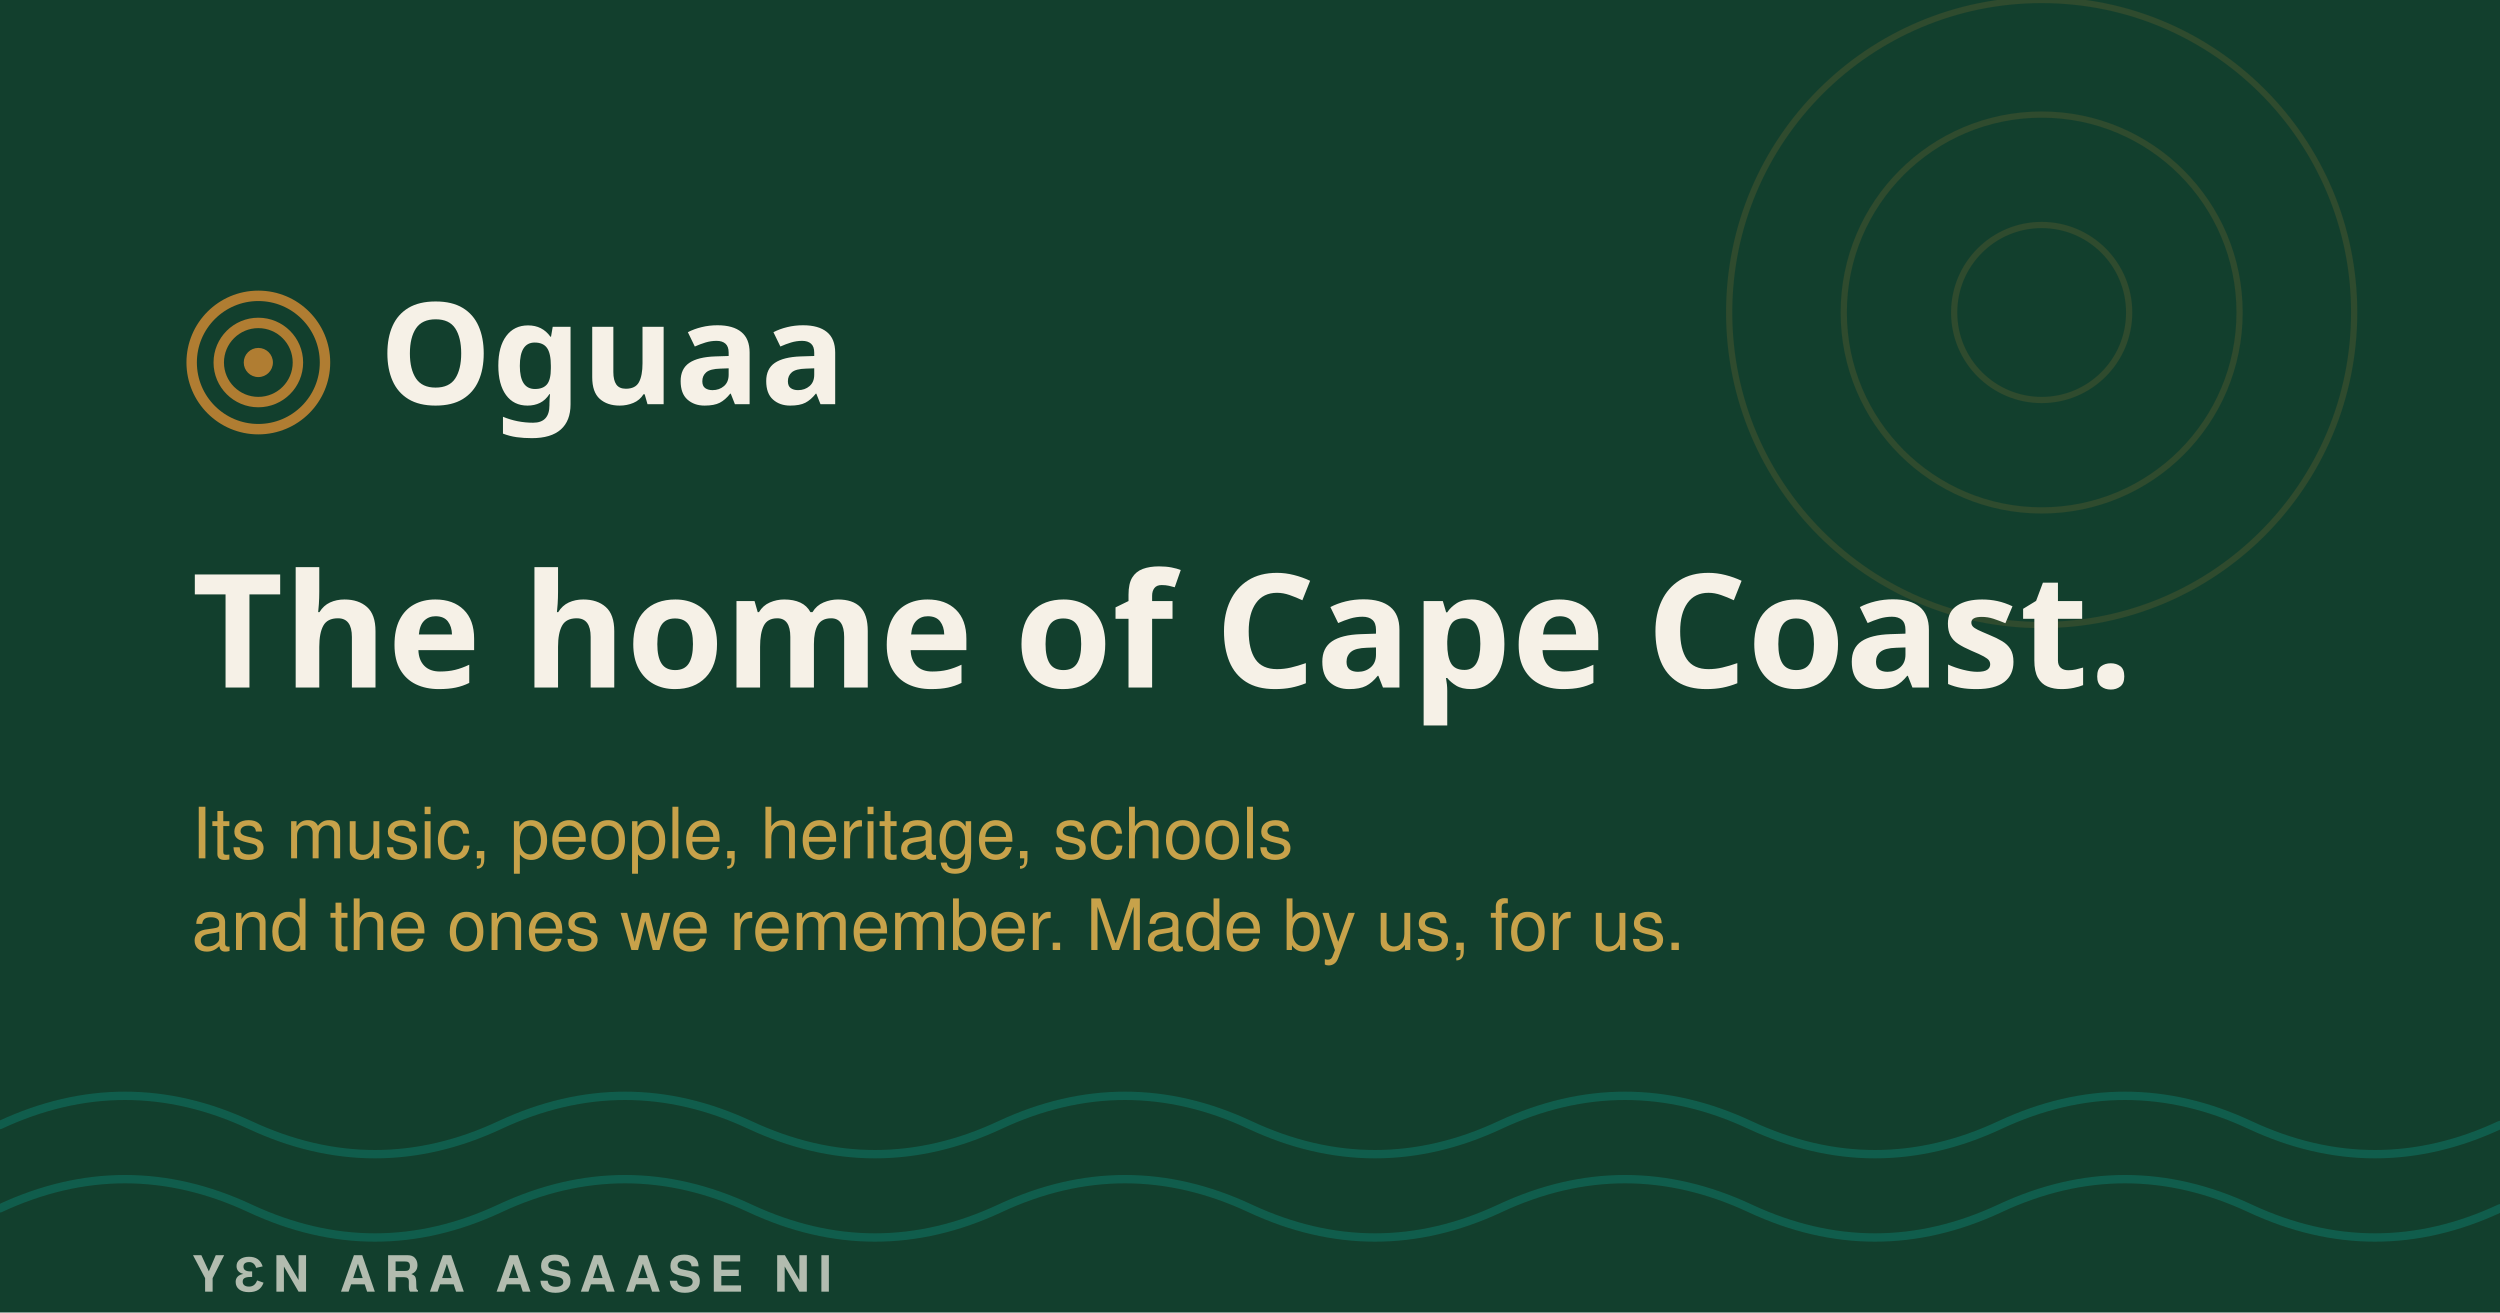
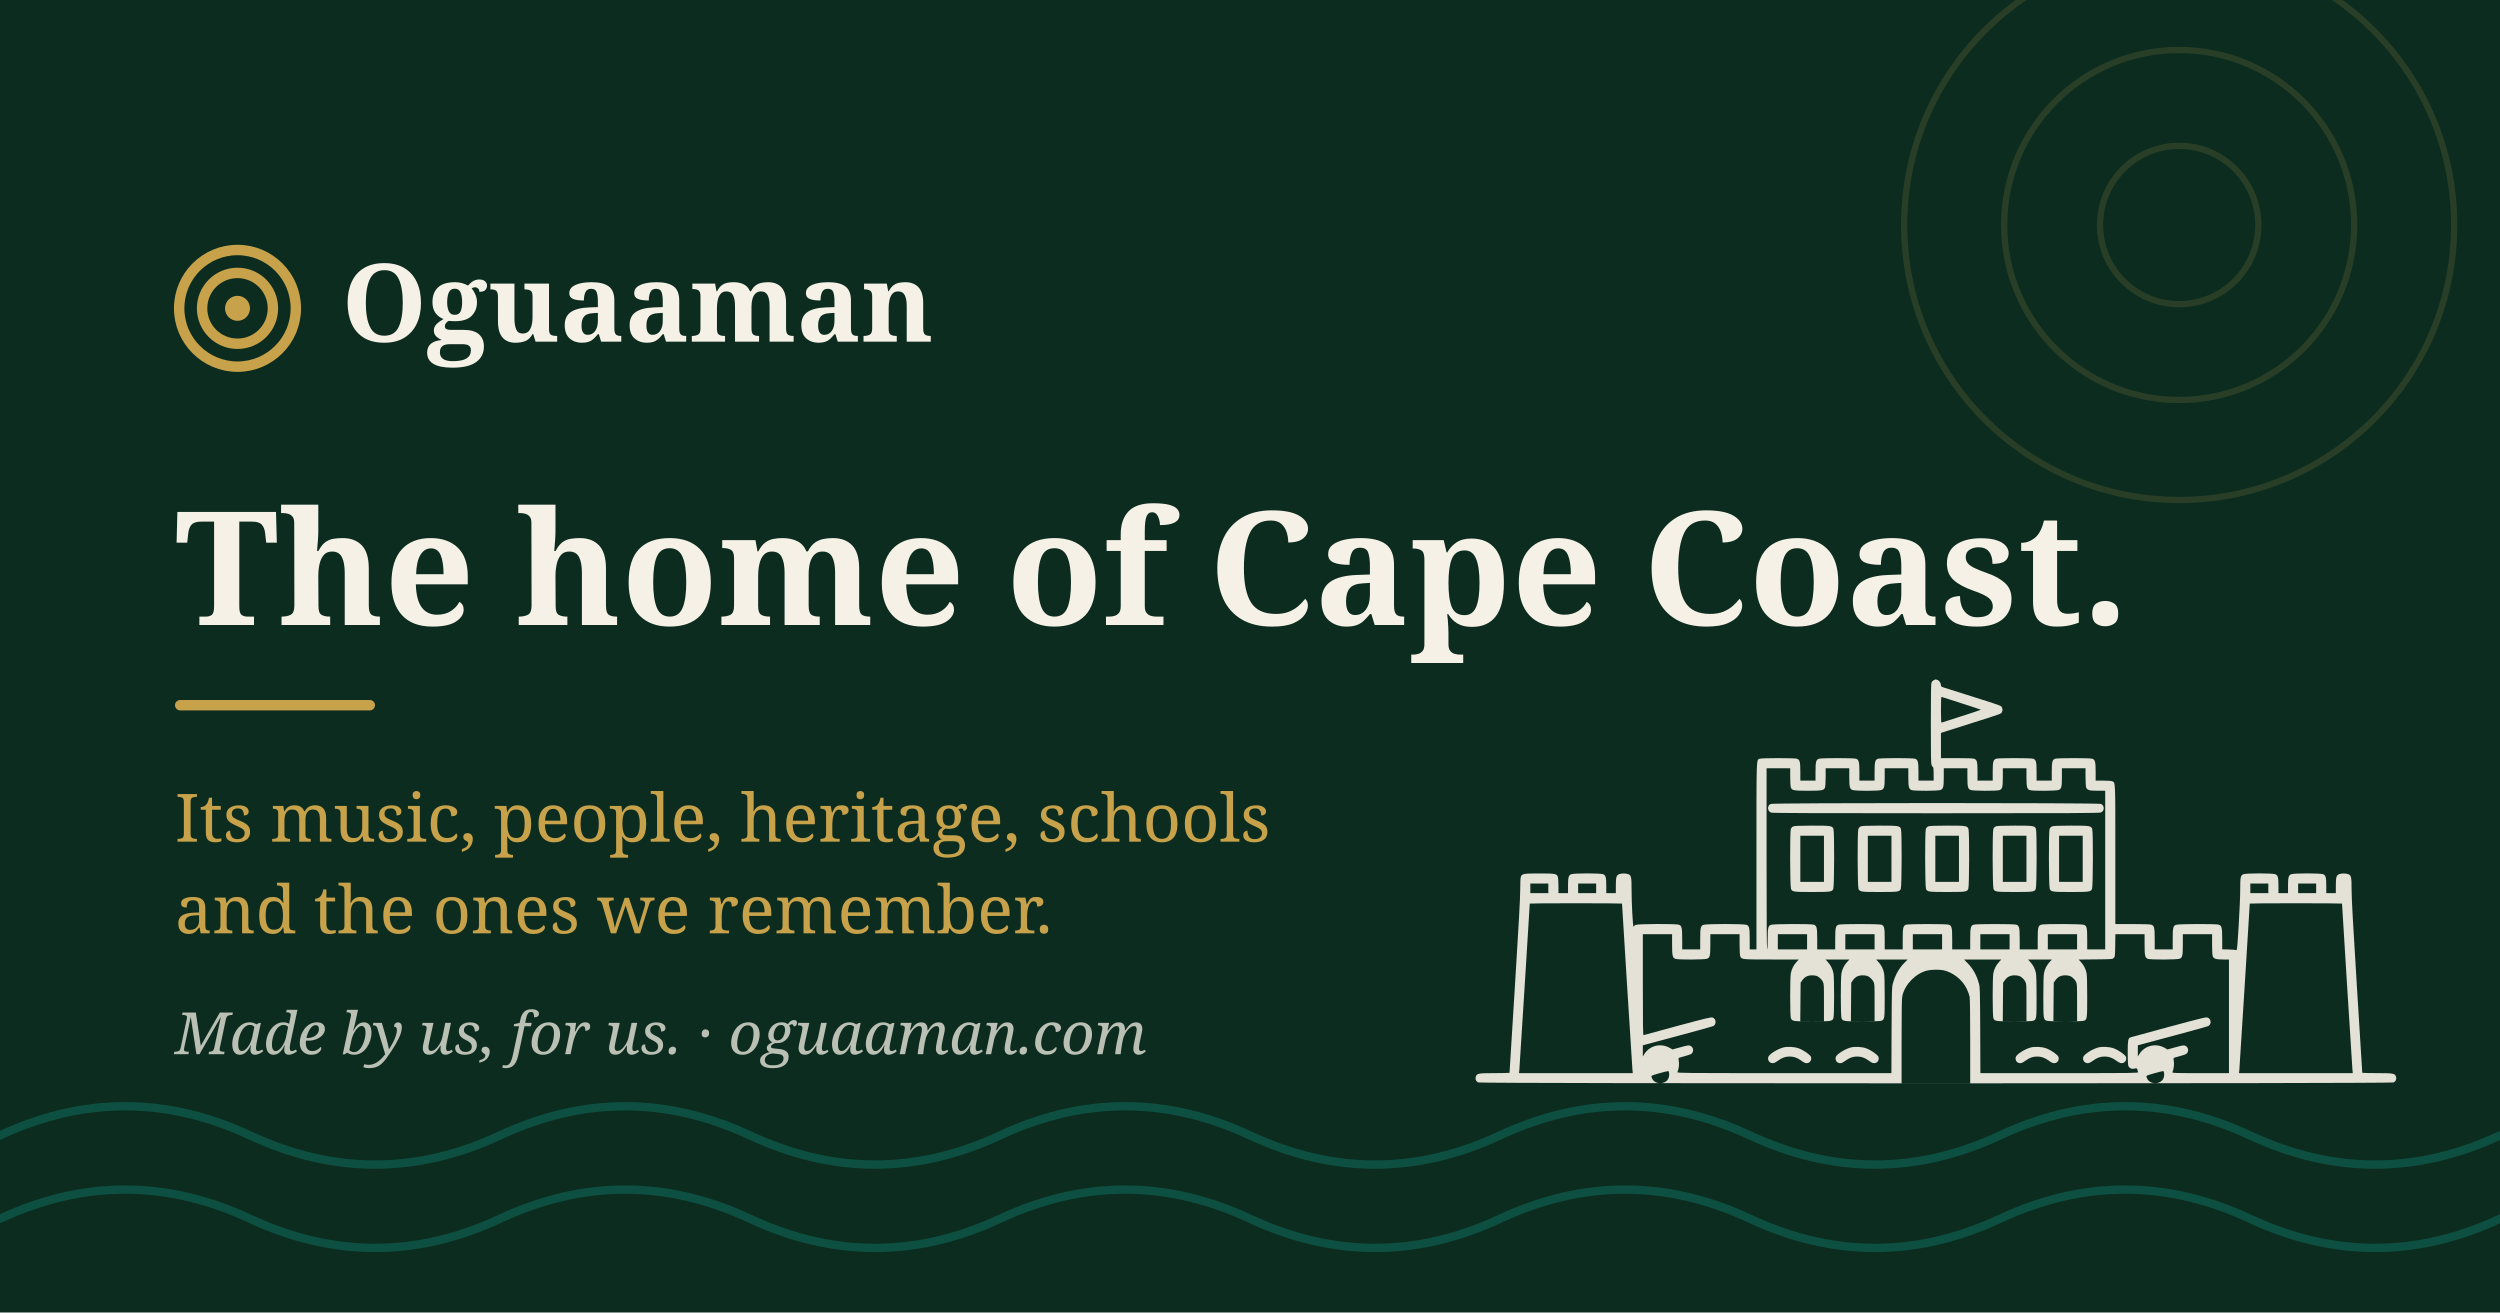
<svg xmlns="http://www.w3.org/2000/svg" viewBox="0 0 1200 630" width="1200" height="630">
-   <rect width="1200" height="630" fill="#123F2D" />
-   <g fill="none" stroke="#B07D32" stroke-width="3" opacity="0.18">
-     <circle cx="980" cy="150" r="150" />
-     <circle cx="980" cy="150" r="95" />
-     <circle cx="980" cy="150" r="42" />
+   <rect width="1200" height="630" fill="#0C2C1F" />
+   <g fill="none" stroke="#C7A24A" stroke-width="3" opacity="0.16">
+     <circle cx="1046" cy="108" r="132" />
+     <circle cx="1046" cy="108" r="84" />
+     <circle cx="1046" cy="108" r="38" />
  </g>
-   <g fill="none" stroke="#0E7C6B" stroke-width="4" opacity="0.5" stroke-linecap="round">
-     <path d="M0 540 q60 -28 120 0 t120 0 t120 0 t120 0 t120 0 t120 0 t120 0 t120 0 t120 0 t120 0" />
-     <path d="M0 580 q60 -28 120 0 t120 0 t120 0 t120 0 t120 0 t120 0 t120 0 t120 0 t120 0 t120 0" />
+   <g transform="translate(700,318) scale(0.27)" opacity="0.92">
+     <g transform="translate(0,777) scale(0.1,-0.1)" fill="#F6F1E7">
+       <path d="M8454 7456 c-20 -9 -35 -25 -43 -46 -8 -24 -11 -237 -11 -732 0 -587 2 -704 14 -733 8 -19 20 -35 25 -35 7 0 11 -43 11 -120 l0 -120 -135 0 -135 0 0 155 c0 180 -9 216 -60 234 -45 15 -615 15 -660 0 -51 -18 -60 -54 -60 -234 l0 -155 -135 0 -135 0 0 155 c0 180 -9 216 -60 234 -45 15 -615 15 -660 0 -51 -18 -60 -54 -60 -234 l0 -155 -135 0 -135 0 0 155 c0 180 -9 216 -60 234 -22 7 -134 11 -330 11 -196 0 -308 -4 -330 -11 -64 -23 -60 86 -60 -1734 l0 -1655 -60 0 -60 0 0 179 c0 205 -7 237 -56 257 -49 20 -719 20 -768 0 -49 -20 -56 -52 -56 -257 l0 -179 -160 0 -160 0 0 180 c0 207 -8 240 -60 259 -53 18 -721 15 -765 -3 -19 -8 -35 -20 -35 -27 0 -7 -3 -10 -6 -6 -12 11 -34 426 -34 638 0 245 -6 274 -56 295 -43 18 -125 18 -168 0 -46 -19 -56 -55 -56 -207 l0 -129 -85 0 -85 0 0 129 c0 152 -10 188 -56 207 -48 20 -520 20 -568 0 -46 -19 -56 -55 -56 -207 l0 -129 -85 0 -85 0 0 129 c0 70 -5 143 -11 161 -20 55 -46 60 -329 60 -283 0 -309 -5 -329 -60 -7 -21 -11 -111 -11 -237 0 -146 -28 -646 -95 -1723 -52 -835 -95 -1521 -95 -1524 0 -3 -117 -6 -260 -6 -292 0 -319 -5 -338 -59 -16 -46 2 -90 44 -107 50 -21 16218 -21 16268 0 42 17 60 61 44 107 -19 54 -46 59 -338 59 -143 0 -260 3 -260 6 0 3 -43 689 -95 1524 -67 1077 -95 1577 -95 1723 0 232 -6 262 -56 283 -43 18 -125 18 -168 0 -46 -19 -56 -55 -56 -207 l0 -129 -85 0 -85 0 0 129 c0 152 -10 188 -56 207 -48 20 -520 20 -568 0 -46 -19 -56 -55 -56 -207 l0 -129 -85 0 -85 0 0 129 c0 152 -10 188 -56 207 -48 20 -520 20 -568 0 -50 -21 -56 -51 -56 -270 1 -105 -12 -393 -27 -639 -24 -395 -29 -447 -43 -440 -8 4 -68 9 -132 11 l-118 3 0 180 c0 206 -8 239 -60 258 -52 17 -720 15 -764 -3 -49 -20 -56 -52 -56 -257 l0 -179 -160 0 -160 0 0 180 c0 207 -8 240 -60 259 -22 7 -136 11 -336 11 l-304 0 0 1235 c0 1343 3 1277 -55 1303 -16 7 -77 12 -160 12 l-135 0 0 155 c0 180 -9 216 -60 234 -45 15 -615 15 -660 0 -51 -18 -60 -54 -60 -234 l0 -155 -135 0 -135 0 0 155 c0 180 -9 216 -60 234 -45 15 -615 15 -660 0 -51 -18 -60 -54 -60 -234 l0 -155 -135 0 -135 0 0 155 c0 180 -9 216 -60 234 -22 7 -129 11 -311 11 l-279 0 0 224 0 224 48 16 c26 8 247 78 492 156 565 179 529 165 546 206 12 29 12 39 0 68 -17 41 19 27 -546 206 -245 78 -466 148 -492 156 -36 12 -48 21 -48 35 0 42 -27 86 -60 98 -18 6 -33 11 -34 11 -1 -1 -15 -7 -32 -14z m494 -412 c188 -60 342 -111 342 -114 0 -3 -154 -54 -342 -114 -189 -60 -349 -111 -355 -114 -10 -3 -13 46 -13 228 0 182 3 231 13 228 6 -3 166 -54 355 -114z m-3048 -1308 c0 -88 5 -167 11 -186 19 -54 48 -60 304 -60 256 0 285 6 304 60 6 19 11 98 11 186 l0 154 210 0 210 0 0 -154 c0 -178 8 -212 56 -232 48 -20 470 -20 518 0 48 20 56 54 56 232 l0 154 210 0 210 0 0 -155 c0 -180 9 -216 60 -234 50 -17 471 -15 514 3 48 20 56 54 56 232 l0 154 210 0 210 0 0 -154 c0 -178 8 -212 56 -232 43 -18 464 -20 514 -3 51 18 60 54 60 234 l0 155 210 0 210 0 0 -155 c0 -180 9 -216 60 -234 50 -17 471 -15 514 3 48 20 56 54 56 232 l0 154 210 0 210 0 0 -154 c0 -88 5 -167 11 -186 18 -49 55 -60 209 -60 l130 0 0 -1410 0 -1410 -160 0 -160 0 0 179 c0 205 -7 237 -56 257 -44 18 -712 20 -764 3 -52 -19 -60 -52 -60 -259 l0 -180 -160 0 -160 0 0 180 c0 207 -8 240 -60 259 -46 15 -714 15 -760 0 -52 -19 -60 -52 -60 -259 l0 -180 -160 0 -160 0 0 180 c0 207 -8 240 -60 259 -46 15 -714 15 -760 0 -52 -19 -60 -52 -60 -259 l0 -180 -160 0 -160 0 0 180 c0 207 -8 240 -60 259 -46 15 -714 15 -760 0 -52 -19 -60 -52 -60 -259 l0 -180 -160 0 -160 0 0 180 c0 207 -8 240 -60 259 -52 17 -720 15 -764 -3 -49 -20 -56 -52 -56 -257 0 -113 -4 -179 -10 -179 -7 0 -10 543 -10 1610 l0 1610 210 0 210 0 0 -154z m-4300 -1981 l0 -85 -160 0 -160 0 0 85 0 85 160 0 160 0 0 -85z m850 0 l0 -85 -160 0 -160 0 0 85 0 85 160 0 160 0 0 -85z m11950 0 l0 -85 -160 0 -160 0 0 85 0 85 160 0 160 0 0 -85z m850 0 l0 -85 -160 0 -160 0 0 85 0 85 160 0 160 0 0 -85z m-12340 -271 c0 -23 180 -2902 185 -2951 l6 -63 -1011 0 -1011 0 6 62 c5 50 185 2929 185 2952 0 3 369 6 820 6 451 0 820 -3 820 -6z m12800 0 c0 -23 180 -2902 185 -2951 l6 -63 -1011 0 -1011 0 6 62 c5 50 185 2929 185 2952 0 3 369 6 820 6 451 0 820 -3 820 -6z m-11910 -724 c0 -207 8 -240 60 -259 51 -17 521 -15 564 3 49 20 56 52 56 257 l0 179 260 0 260 0 0 -179 c0 -107 5 -191 11 -211 21 -60 26 -60 560 -60 l482 0 -41 -44 c-52 -57 -87 -126 -101 -201 -16 -84 -15 -766 1 -800 24 -53 41 -55 378 -55 337 0 354 2 378 55 16 34 17 716 1 800 -14 75 -49 144 -101 201 l-41 44 213 0 213 0 -41 -44 c-52 -57 -87 -126 -101 -201 -16 -84 -15 -766 1 -800 24 -53 41 -55 377 -55 219 0 318 4 336 12 53 24 55 37 55 426 0 216 -4 382 -11 417 -14 75 -49 144 -101 201 l-41 44 281 0 281 0 -53 -52 c-99 -100 -168 -220 -209 -368 -21 -73 -21 -97 -25 -838 l-3 -762 -1906 0 c-1811 0 -1905 1 -1898 18 23 52 34 139 25 191 -7 39 -7 57 1 62 6 3 50 17 98 29 47 13 98 29 112 36 60 30 56 124 -6 150 -30 12 -45 10 -175 -26 l-143 -39 -51 29 c-159 88 -352 41 -448 -109 l-28 -45 0 100 0 99 613 164 c336 90 624 170 638 177 61 30 54 130 -10 152 -28 10 -101 -8 -624 -148 -325 -88 -598 -162 -604 -165 -10 -3 -13 180 -13 895 l0 900 260 0 260 0 0 -180z m2400 45 l0 -135 -260 0 -260 0 0 135 0 135 260 0 260 0 0 -135z m1200 0 l0 -135 -260 0 -260 0 0 135 0 135 260 0 260 0 0 -135z m1200 0 l0 -135 -260 0 -260 0 0 135 0 135 260 0 260 0 0 -135z m1200 0 l0 -135 -260 0 -260 0 0 135 0 135 260 0 260 0 0 -135z m1200 0 l0 -135 -260 0 -260 0 0 135 0 135 260 0 260 0 0 -135z m1200 -45 c0 -207 8 -240 60 -259 51 -17 521 -15 564 3 49 20 56 52 56 257 l0 179 260 0 260 0 0 -179 c0 -107 5 -191 11 -211 17 -47 57 -60 184 -60 l105 0 0 -1010 0 -1010 -506 0 c-478 0 -506 1 -499 17 23 53 34 140 25 192 -7 39 -7 57 1 62 6 3 50 17 98 29 47 13 98 29 112 36 60 30 56 124 -6 150 -30 12 -45 10 -175 -26 l-143 -39 -51 29 c-159 88 -352 41 -448 -109 l-28 -45 0 100 0 99 613 164 c336 90 624 170 638 177 60 30 56 124 -6 150 -32 13 -67 4 -697 -165 -364 -99 -671 -182 -681 -186 -40 -16 -47 -54 -47 -268 0 -126 4 -216 11 -237 15 -42 62 -63 109 -50 39 11 46 8 53 -22 2 -13 8 -31 12 -40 7 -17 -64 -18 -1398 -18 l-1406 0 -3 762 c-4 741 -4 765 -25 838 -42 149 -108 264 -209 365 l-54 55 331 0 332 0 -41 -44 c-52 -57 -87 -126 -101 -201 -16 -84 -15 -766 1 -800 24 -53 41 -55 377 -55 219 0 318 4 336 12 53 24 55 37 55 426 0 216 -4 382 -11 417 -14 75 -49 144 -101 201 l-41 44 213 0 213 0 -41 -44 c-52 -57 -87 -126 -101 -201 -7 -35 -11 -201 -11 -417 0 -389 2 -402 55 -426 37 -17 633 -17 670 0 53 24 55 37 55 426 0 216 -4 382 -11 417 -14 74 -49 144 -101 200 l-40 44 301 3 c297 3 301 3 323 26 22 22 23 30 26 222 l3 200 260 0 259 0 0 -180z m-3578 -461 c169 -35 340 -170 416 -329 22 -47 45 -109 51 -138 7 -35 11 -299 11 -797 l0 -745 -610 0 -610 0 0 748 c0 630 3 757 15 811 48 204 239 396 441 445 72 17 214 20 286 5z m-2211 -124 c23 -17 53 -50 66 -74 23 -44 23 -48 23 -378 l0 -333 -210 0 -211 0 3 344 3 344 30 43 c45 64 104 91 187 87 55 -3 75 -9 109 -33z m900 0 c23 -17 53 -50 66 -74 23 -44 23 -48 23 -378 l0 -333 -210 0 -211 0 3 344 3 344 30 43 c45 64 104 91 187 87 55 -3 75 -9 109 -33z m2700 0 c23 -17 53 -50 66 -74 23 -44 23 -48 23 -378 l0 -333 -210 0 -211 0 3 344 3 344 30 43 c45 64 104 91 187 87 55 -3 75 -9 109 -33z m900 0 c23 -17 53 -50 66 -74 23 -44 23 -48 23 -378 l0 -333 -210 0 -211 0 3 344 3 344 30 43 c45 64 104 91 187 87 55 -3 75 -9 109 -33z m-7163 -1717 c6 -94 -50 -158 -143 -166 -84 -7 -152 37 -170 109 -6 25 -4 26 137 66 79 23 150 40 158 39 10 -1 16 -15 18 -48z m8800 0 c6 -94 -50 -158 -143 -166 -84 -7 -152 37 -170 109 -6 25 -4 26 137 66 79 23 150 40 158 39 10 -1 16 -15 18 -48z" />
+       <path d="M5554 5256 c-67 -29 -62 -131 6 -155 24 -8 795 -11 2932 -11 2454 0 2904 2 2932 14 67 28 67 124 0 152 -49 21 -5823 20 -5870 0z" />
+       <path d="M5954 4856 c-20 -9 -35 -25 -43 -46 -18 -52 -15 -1020 3 -1064 22 -53 44 -56 376 -56 332 0 354 3 376 56 18 44 21 1012 3 1064 -20 57 -42 60 -381 60 -232 -1 -310 -4 -334 -14z m546 -576 l0 -410 -210 0 -210 0 0 410 0 410 210 0 210 0 0 -410z" />
+       <path d="M7154 4856 c-20 -9 -35 -25 -43 -46 -18 -52 -15 -1020 3 -1064 22 -53 44 -56 376 -56 332 0 354 3 376 56 18 44 21 1012 3 1064 -20 57 -42 60 -381 60 -232 -1 -310 -4 -334 -14z m546 -576 l0 -410 -210 0 -210 0 0 410 0 410 210 0 210 0 0 -410z" />
+       <path d="M8354 4856 c-20 -9 -35 -25 -43 -46 -18 -52 -15 -1020 3 -1064 22 -53 44 -56 376 -56 332 0 354 3 376 56 18 44 21 1012 3 1064 -20 57 -42 60 -381 60 -232 -1 -310 -4 -334 -14z m546 -576 l0 -410 -210 0 -210 0 0 410 0 410 210 0 210 0 0 -410z" />
+       <path d="M9554 4856 c-20 -9 -35 -25 -43 -46 -18 -52 -15 -1020 3 -1064 22 -53 44 -56 376 -56 332 0 354 3 376 56 18 44 21 1012 3 1064 -20 57 -42 60 -381 60 -232 -1 -310 -4 -334 -14z m546 -576 l0 -410 -210 0 -210 0 0 410 0 410 210 0 210 0 0 -410z" />
+       <path d="M10554 4856 c-20 -9 -35 -25 -43 -46 -18 -52 -15 -1020 3 -1064 22 -53 44 -56 376 -56 332 0 354 3 376 56 18 44 21 1012 3 1064 -20 57 -42 60 -381 60 -232 -1 -310 -4 -334 -14z m546 -576 l0 -410 -210 0 -210 0 0 410 0 410 210 0 210 0 0 -410z" />
+       <path d="M5773 925 c-107 -30 -245 -118 -262 -167 -15 -43 7 -92 48 -106 38 -13 62 -6 128 42 71 51 128 71 203 71 75 0 132 -20 203 -71 66 -48 90 -55 128 -42 41 14 63 63 48 107 -13 37 -128 118 -216 151 -75 29 -207 36 -280 15z" />
+       <path d="M6973 925 c-107 -30 -245 -118 -262 -167 -15 -43 7 -92 48 -106 38 -13 62 -6 128 42 71 51 128 71 203 71 75 0 132 -20 203 -71 66 -48 90 -55 128 -42 41 14 63 63 48 107 -13 37 -128 118 -216 151 -75 29 -207 36 -280 15z" />
+       <path d="M10173 925 c-107 -30 -245 -118 -262 -167 -15 -43 7 -92 48 -106 38 -13 62 -6 128 42 71 51 128 71 203 71 75 0 132 -20 203 -71 66 -48 90 -55 128 -42 41 14 63 63 48 107 -13 37 -128 118 -216 151 -75 29 -207 36 -280 15z" />
+       <path d="M11373 925 c-107 -30 -245 -118 -262 -167 -15 -43 7 -92 48 -106 38 -13 62 -6 128 42 71 51 128 71 203 71 75 0 132 -20 203 -71 66 -48 90 -55 128 -42 41 14 63 63 48 107 -13 37 -128 118 -216 151 -75 29 -207 36 -280 15z" />
+     </g>
  </g>
-   <g transform="translate(90,140)">
-     <g fill="none" stroke="#B07D32" stroke-width="5">
-       <circle cx="34" cy="34" r="32" />
-       <circle cx="34" cy="34" r="19" />
+   <g fill="none" stroke="#0E7C6B" stroke-width="4" opacity="0.45" stroke-linecap="round">
+     <path d="M0 545 q60 -28 120 0 t120 0 t120 0 t120 0 t120 0 t120 0 t120 0 t120 0 t120 0 t120 0" />
+     <path d="M0 585 q60 -28 120 0 t120 0 t120 0 t120 0 t120 0 t120 0 t120 0 t120 0 t120 0 t120 0" />
+   </g>
+   <g transform="translate(84,118)">
+     <g fill="none" stroke="#C7A24A" stroke-width="5">
+       <circle cx="30" cy="30" r="28" />
+       <circle cx="30" cy="30" r="17" />
    </g>
-     <circle cx="34" cy="34" r="7" fill="#B07D32" />
-     <text x="92" y="54" font-family="Outfit, sans-serif" font-weight="700" font-size="68" fill="#F6F1E7">Oguaa</text>
+     <circle cx="30" cy="30" r="6" fill="#C7A24A" />
+     <text x="80" y="46" font-family="Georgia, serif" font-weight="700" font-size="52" fill="#F6F1E7">Oguaaman</text>
  </g>
-   <text x="92" y="330" font-family="Outfit, sans-serif" font-weight="700" font-size="76" fill="#F6F1E7">The home of Cape Coast.</text>
-   <text x="92" y="412" font-family="Outfit, Helvetica, Arial, sans-serif" font-size="34" fill="#C7A24A">Its music, people, heritage, schools</text>
-   <text x="92" y="456" font-family="Outfit, Helvetica, Arial, sans-serif" font-size="34" fill="#C7A24A">and the ones we remember. Made by us, for us.</text>
-   <text x="92" y="620" font-family="Outfit, Helvetica, Arial, sans-serif" font-weight="600" font-size="24" letter-spacing="4" fill="#F6F1E7" opacity="0.7">YƐN ARA ASAASE NI</text>
+   <text x="84" y="300" font-family="Georgia, serif" font-weight="700" font-size="76" fill="#F6F1E7">The home of Cape Coast.</text>
+   <rect x="84" y="336" width="96" height="5" rx="2.5" fill="#C7A24A" />
+   <text x="84" y="404" font-family="Georgia, serif" font-size="32" fill="#C7A24A">Its music, people, heritage, schools</text>
+   <text x="84" y="448" font-family="Georgia, serif" font-size="32" fill="#C7A24A">and the ones we remember.</text>
+   <text x="84" y="506" font-family="Georgia, serif" font-style="italic" font-size="28" fill="#F6F1E7" opacity="0.75">Made by us, for us.  ·  oguaaman.com</text>
</svg>
